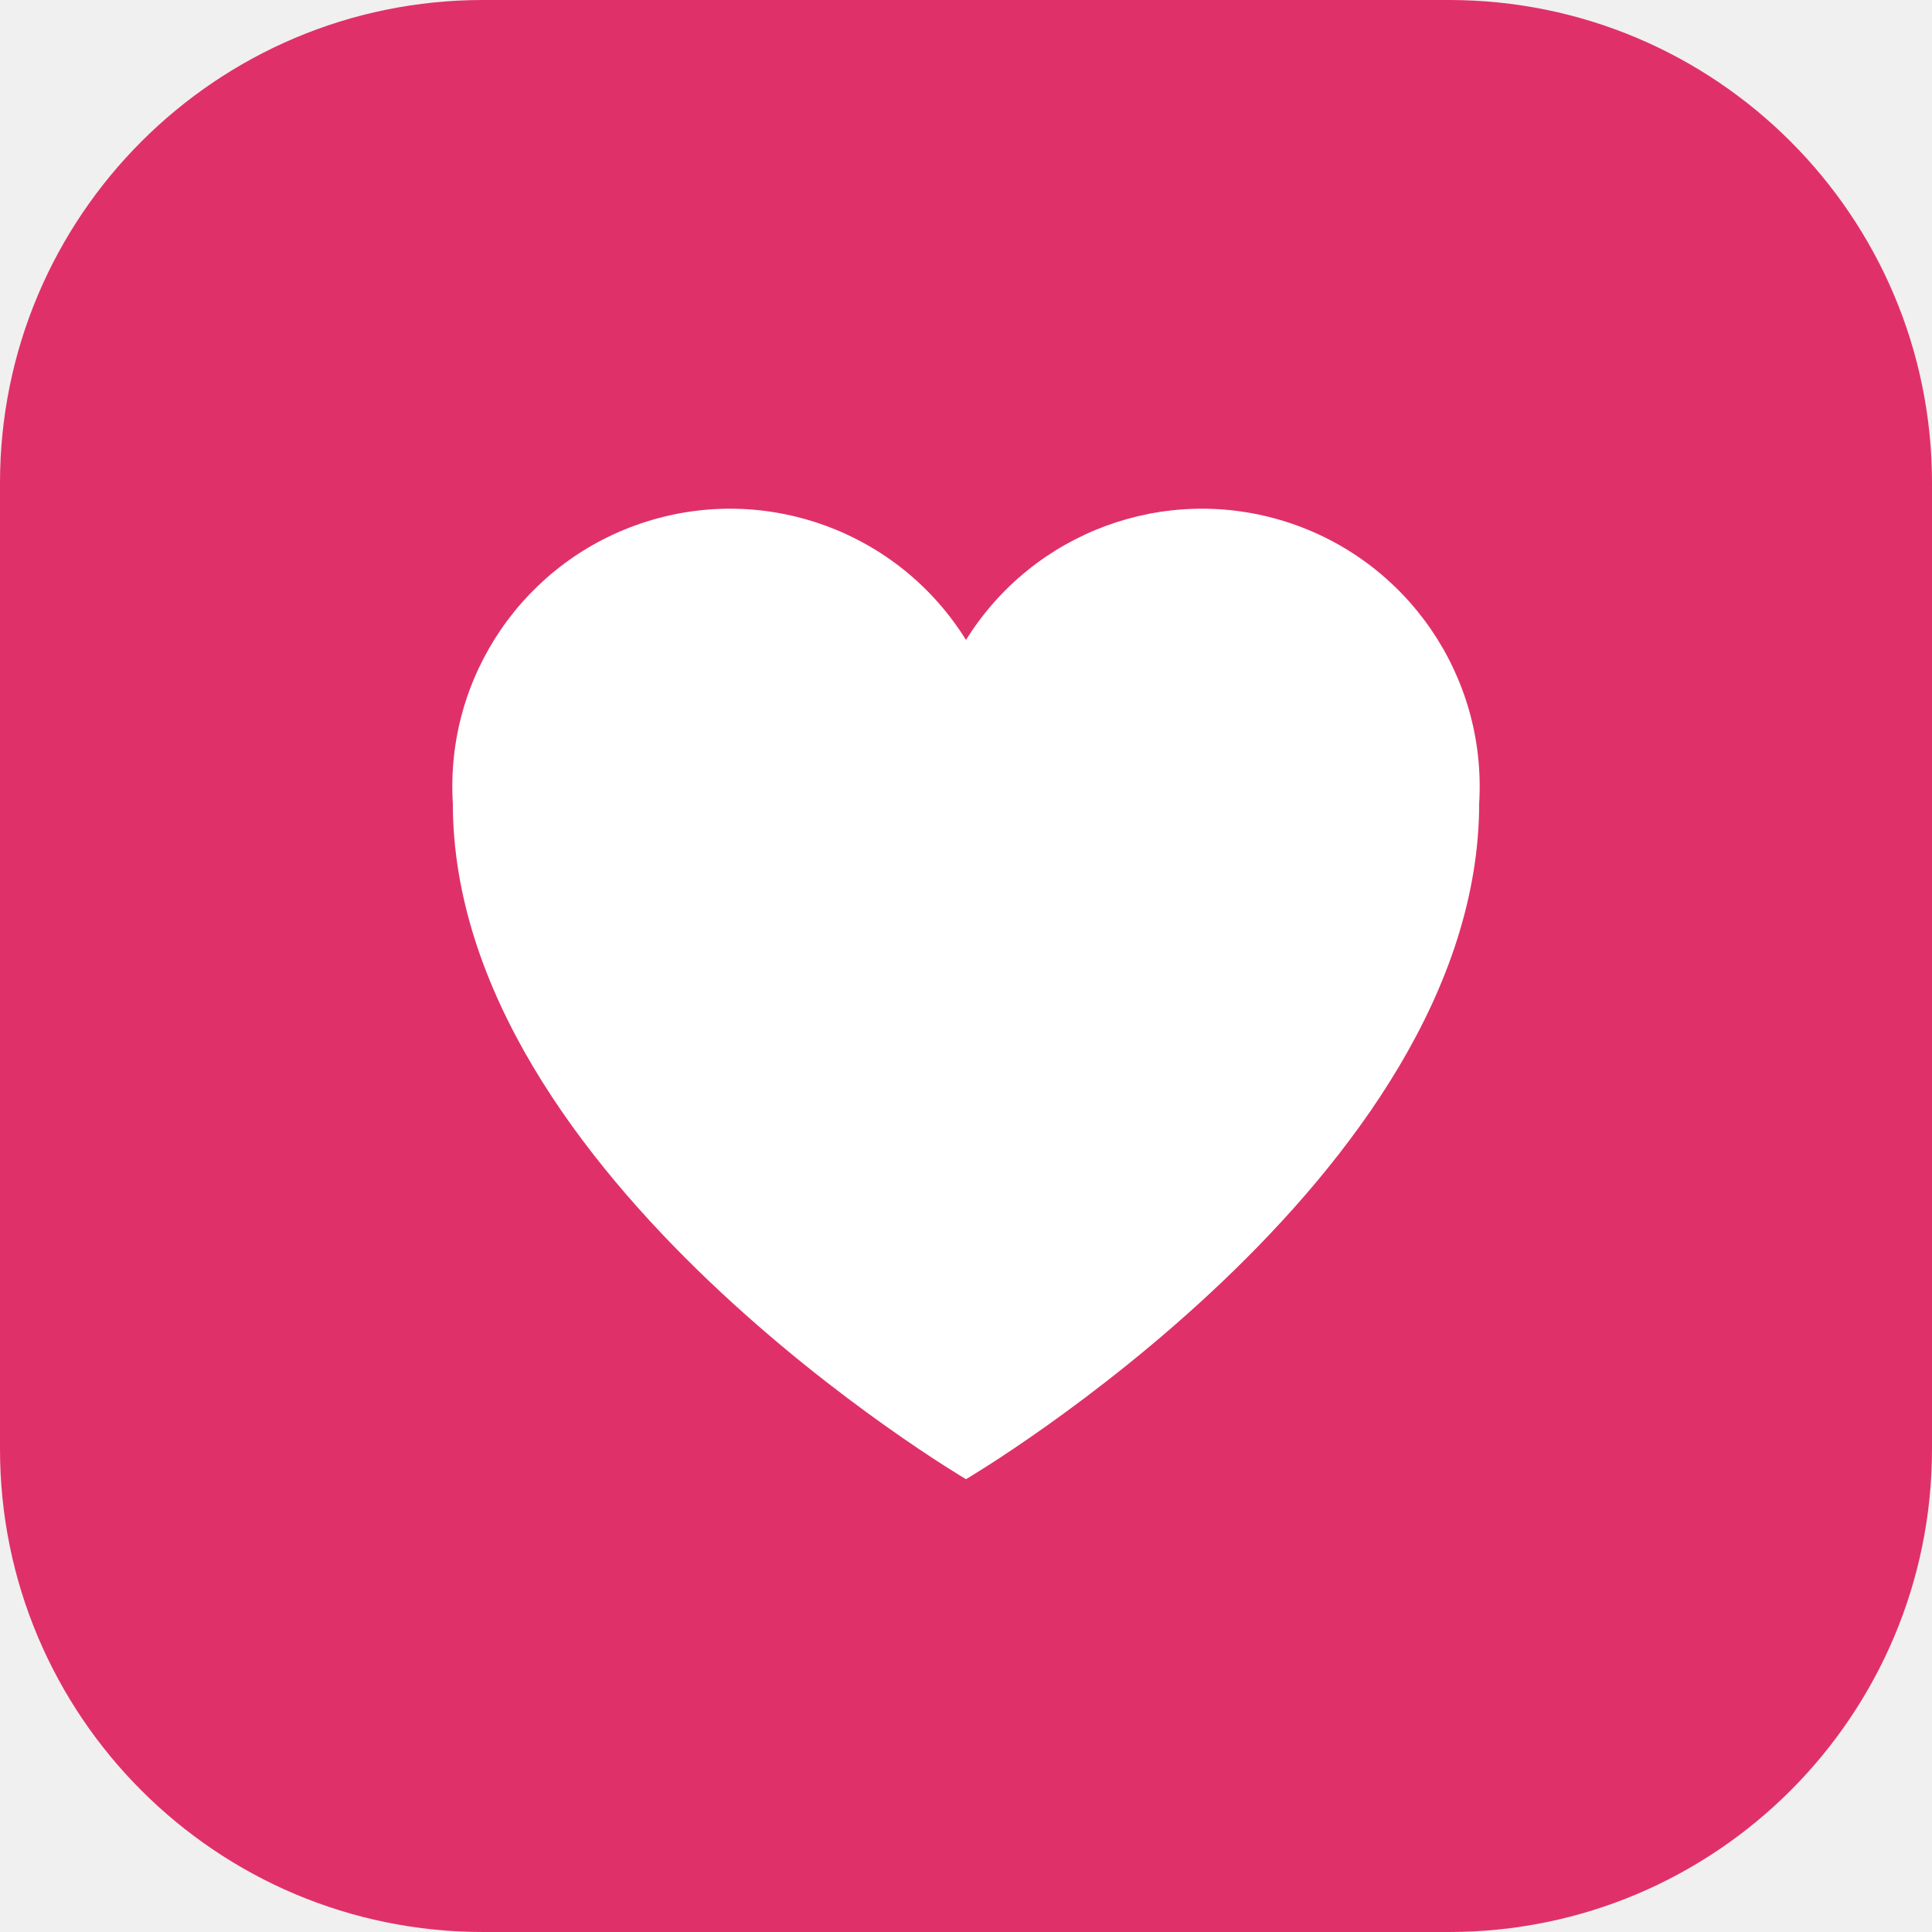
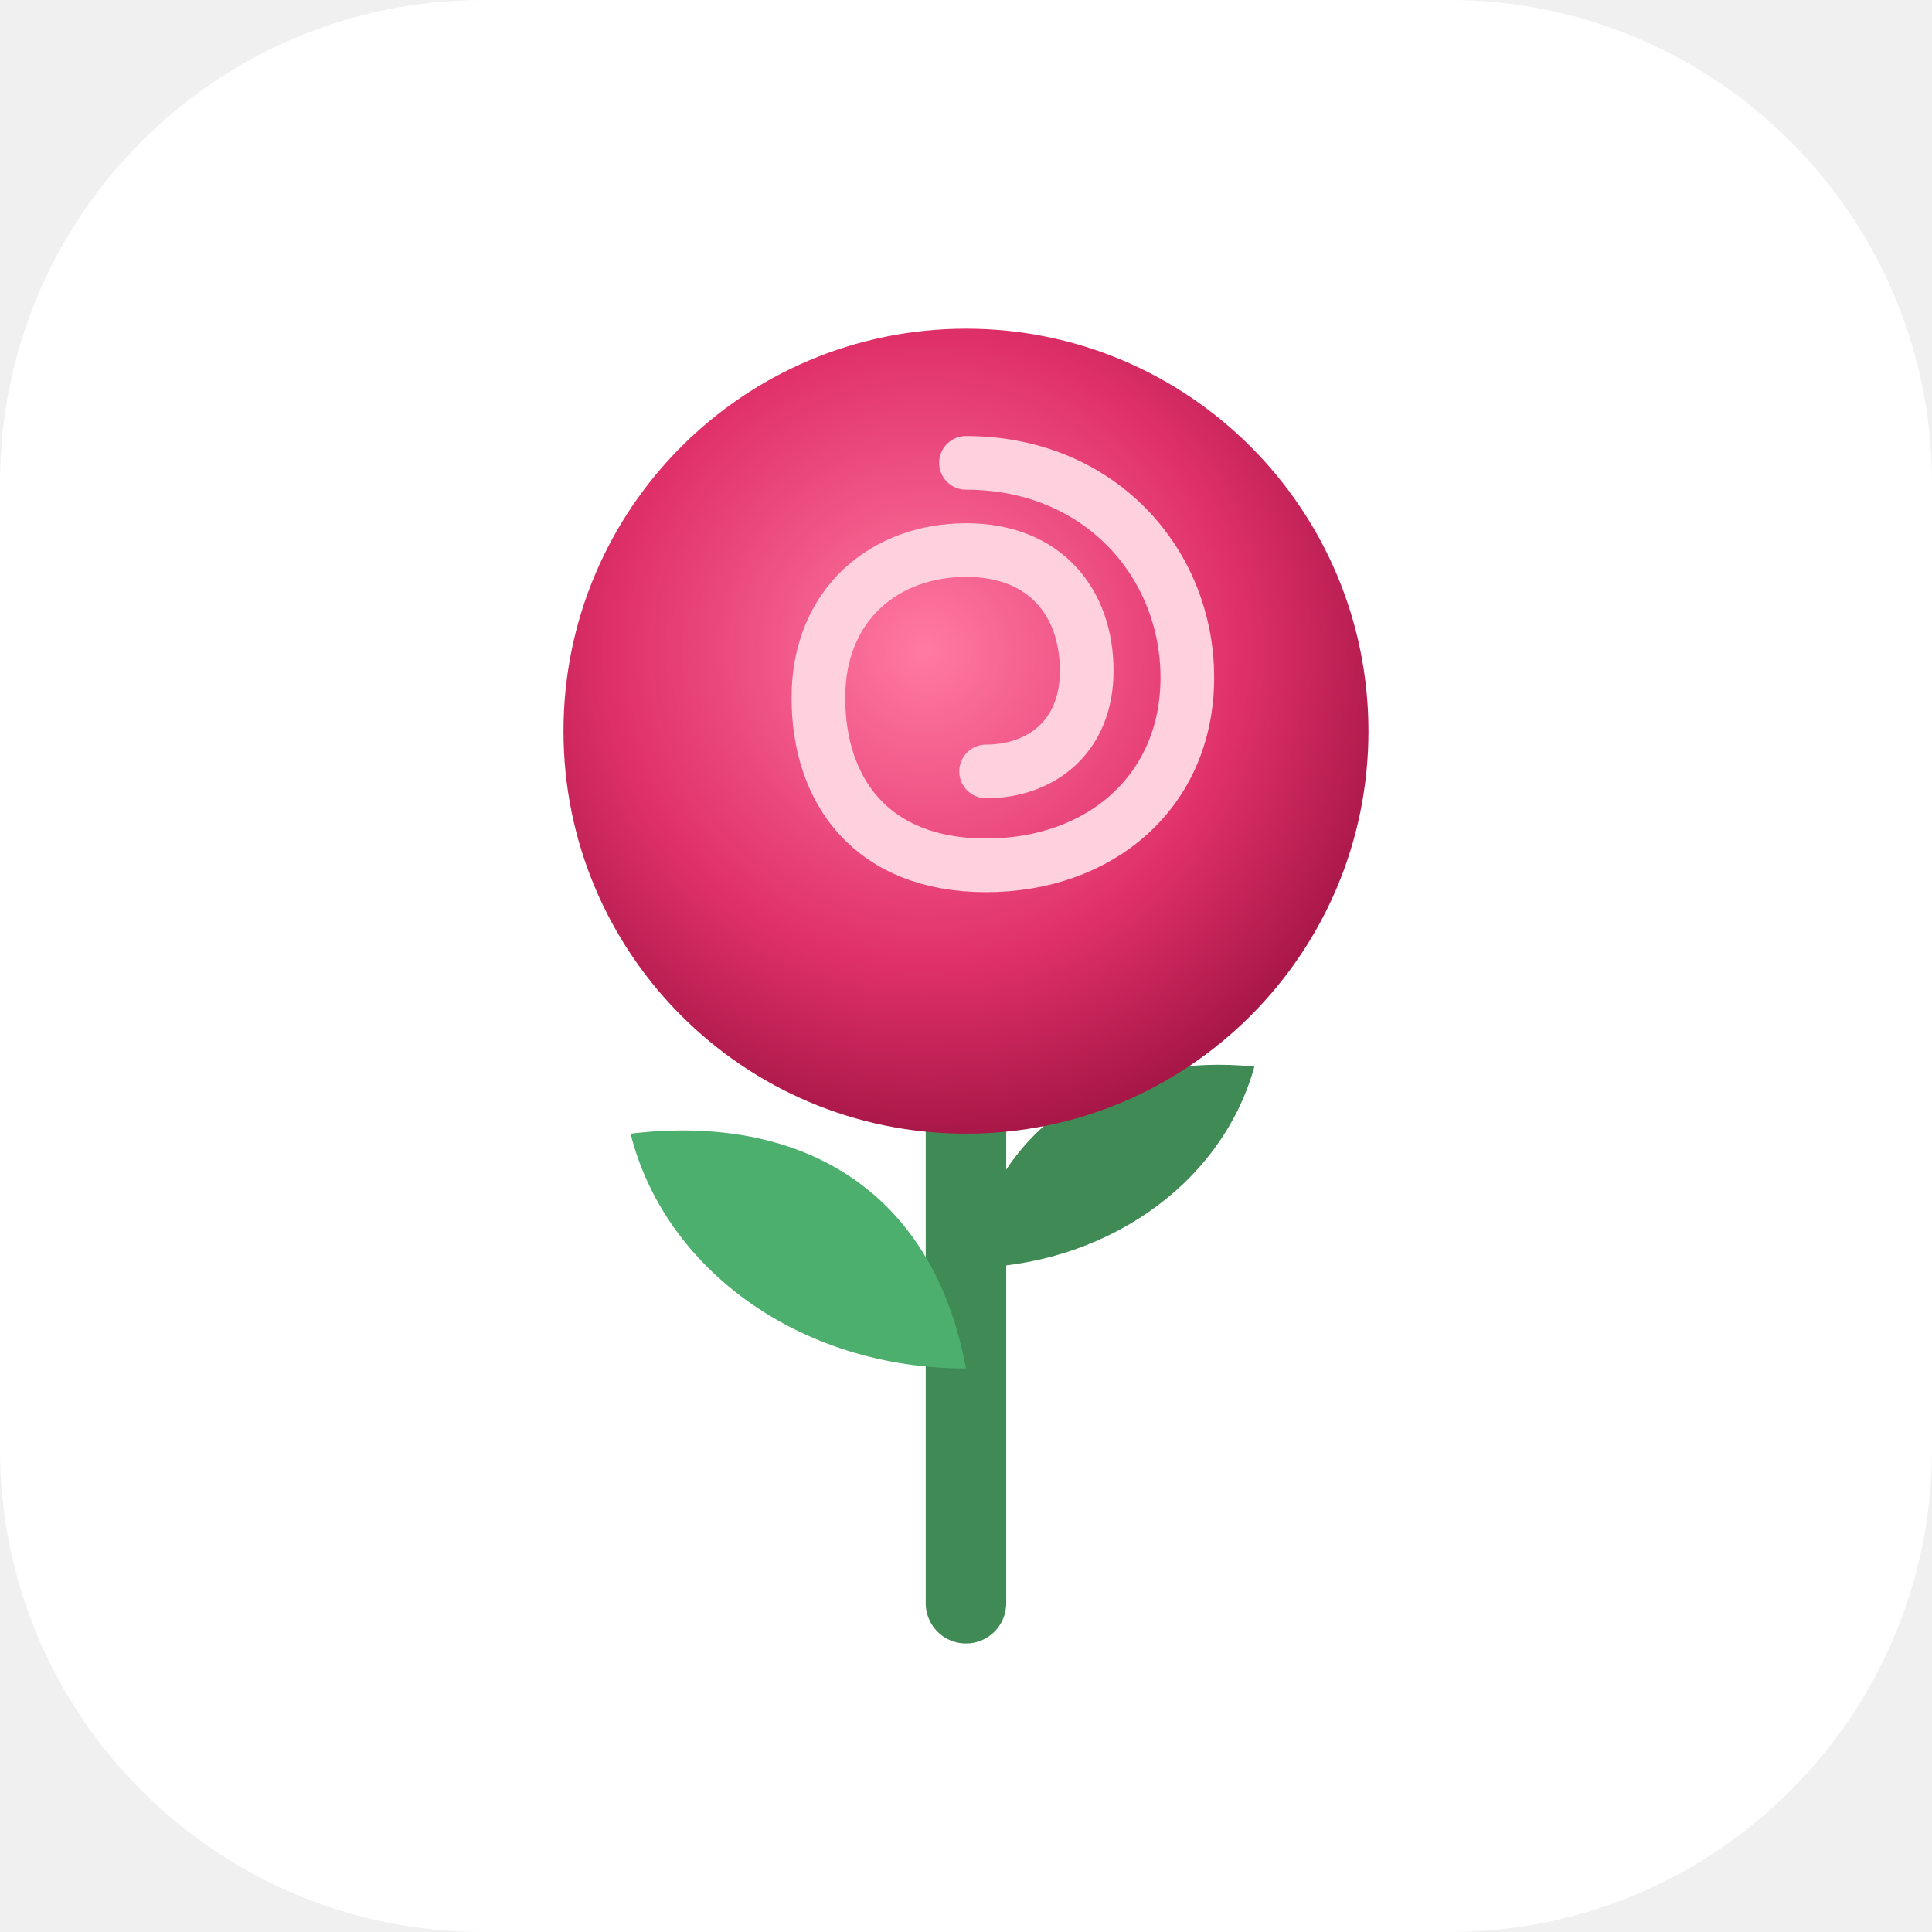
- <svg xmlns="http://www.w3.org/2000/svg" viewBox="0 0 32 32">
-   <rect width="32" height="32" rx="8" fill="#e0306a" />
-   <g transform="translate(4 4) scale(1)" color="#ffffff" style="color:#ffffff">
-     <svg viewBox="0 0 24 24" width="24" height="24">
-       <path fill="currentColor" d="M12 20.5S3.5 15.5 3.5 9.3A4.6 4.6 0 0 1 12 6.6a4.6 4.6 0 0 1 8.5 2.7c0 6.2-8.5 11.2-8.5 11.2Z" />
-     </svg>
+ <svg xmlns="http://www.w3.org/2000/svg" viewBox="0 0 48 48">
+   <rect width="48" height="48" rx="12" fill="#ffffff" />
+   <g transform="translate(4 4) scale(.8333)">
+     <defs>
+       <radialGradient id="mk05a" cx="45%" cy="40%" r="65%">
+         <stop offset="0" stop-color="#ff7aa2" />
+         <stop offset=".6" stop-color="#e0306a" />
+         <stop offset="1" stop-color="#9c1240" />
+       </radialGradient>
+     </defs>
+     <path d="M24 43V26" stroke="#3f8a55" stroke-width="2.4" stroke-linecap="round" />
+     <path d="M24 36c-5 0-9-3-10-7 5-.6 9 1.6 10 7Z" fill="#4caf6e" />
+     <path d="M24 33c4 0 7.6-2.4 8.6-6-4-.4-7.6 1.4-8.6 6Z" fill="#3f8a55" />
+     <circle cx="24" cy="17" r="12" fill="url(#mk05a)" />
+     <path d="M24 9c4 0 6.6 3 6.6 6.4S28 21 24.6 21 19.6 18.8 19.6 16s2-4.4 4.4-4.4 3.6 1.6 3.6 3.6-1.4 3-3 3" fill="none" stroke="#ffd0dd" stroke-width="1.6" stroke-linecap="round" />
  </g>
</svg>
